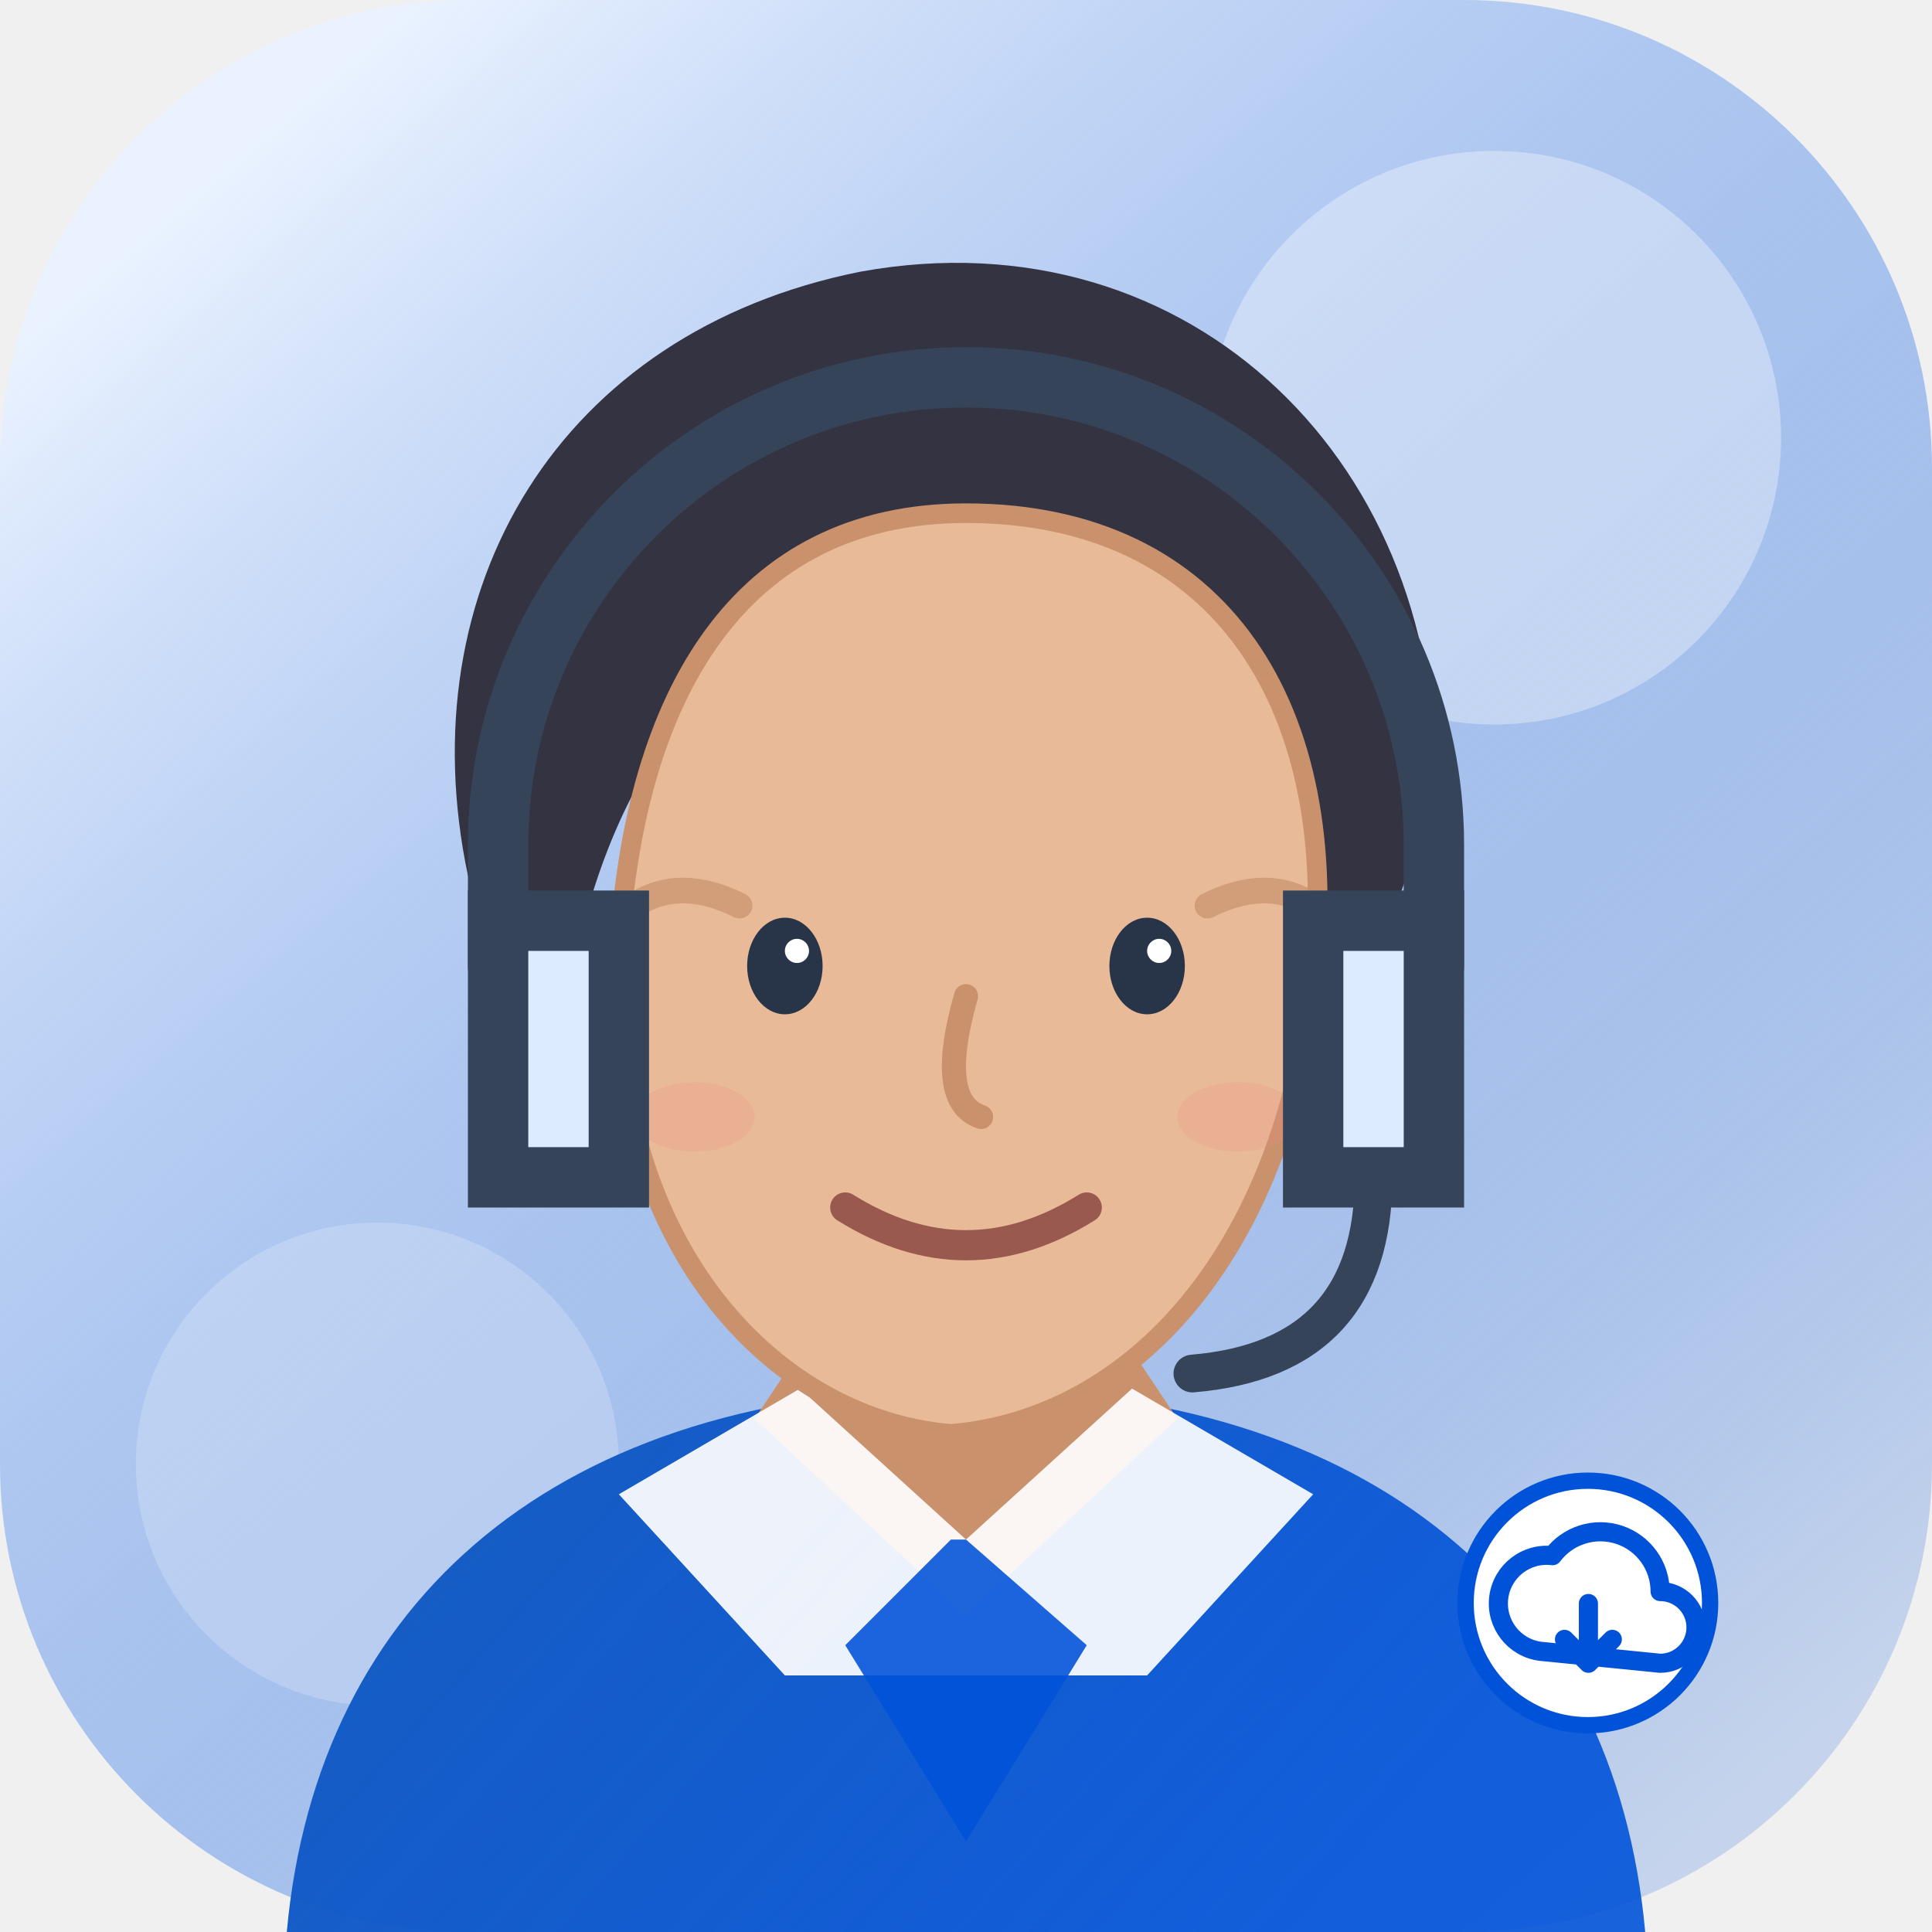
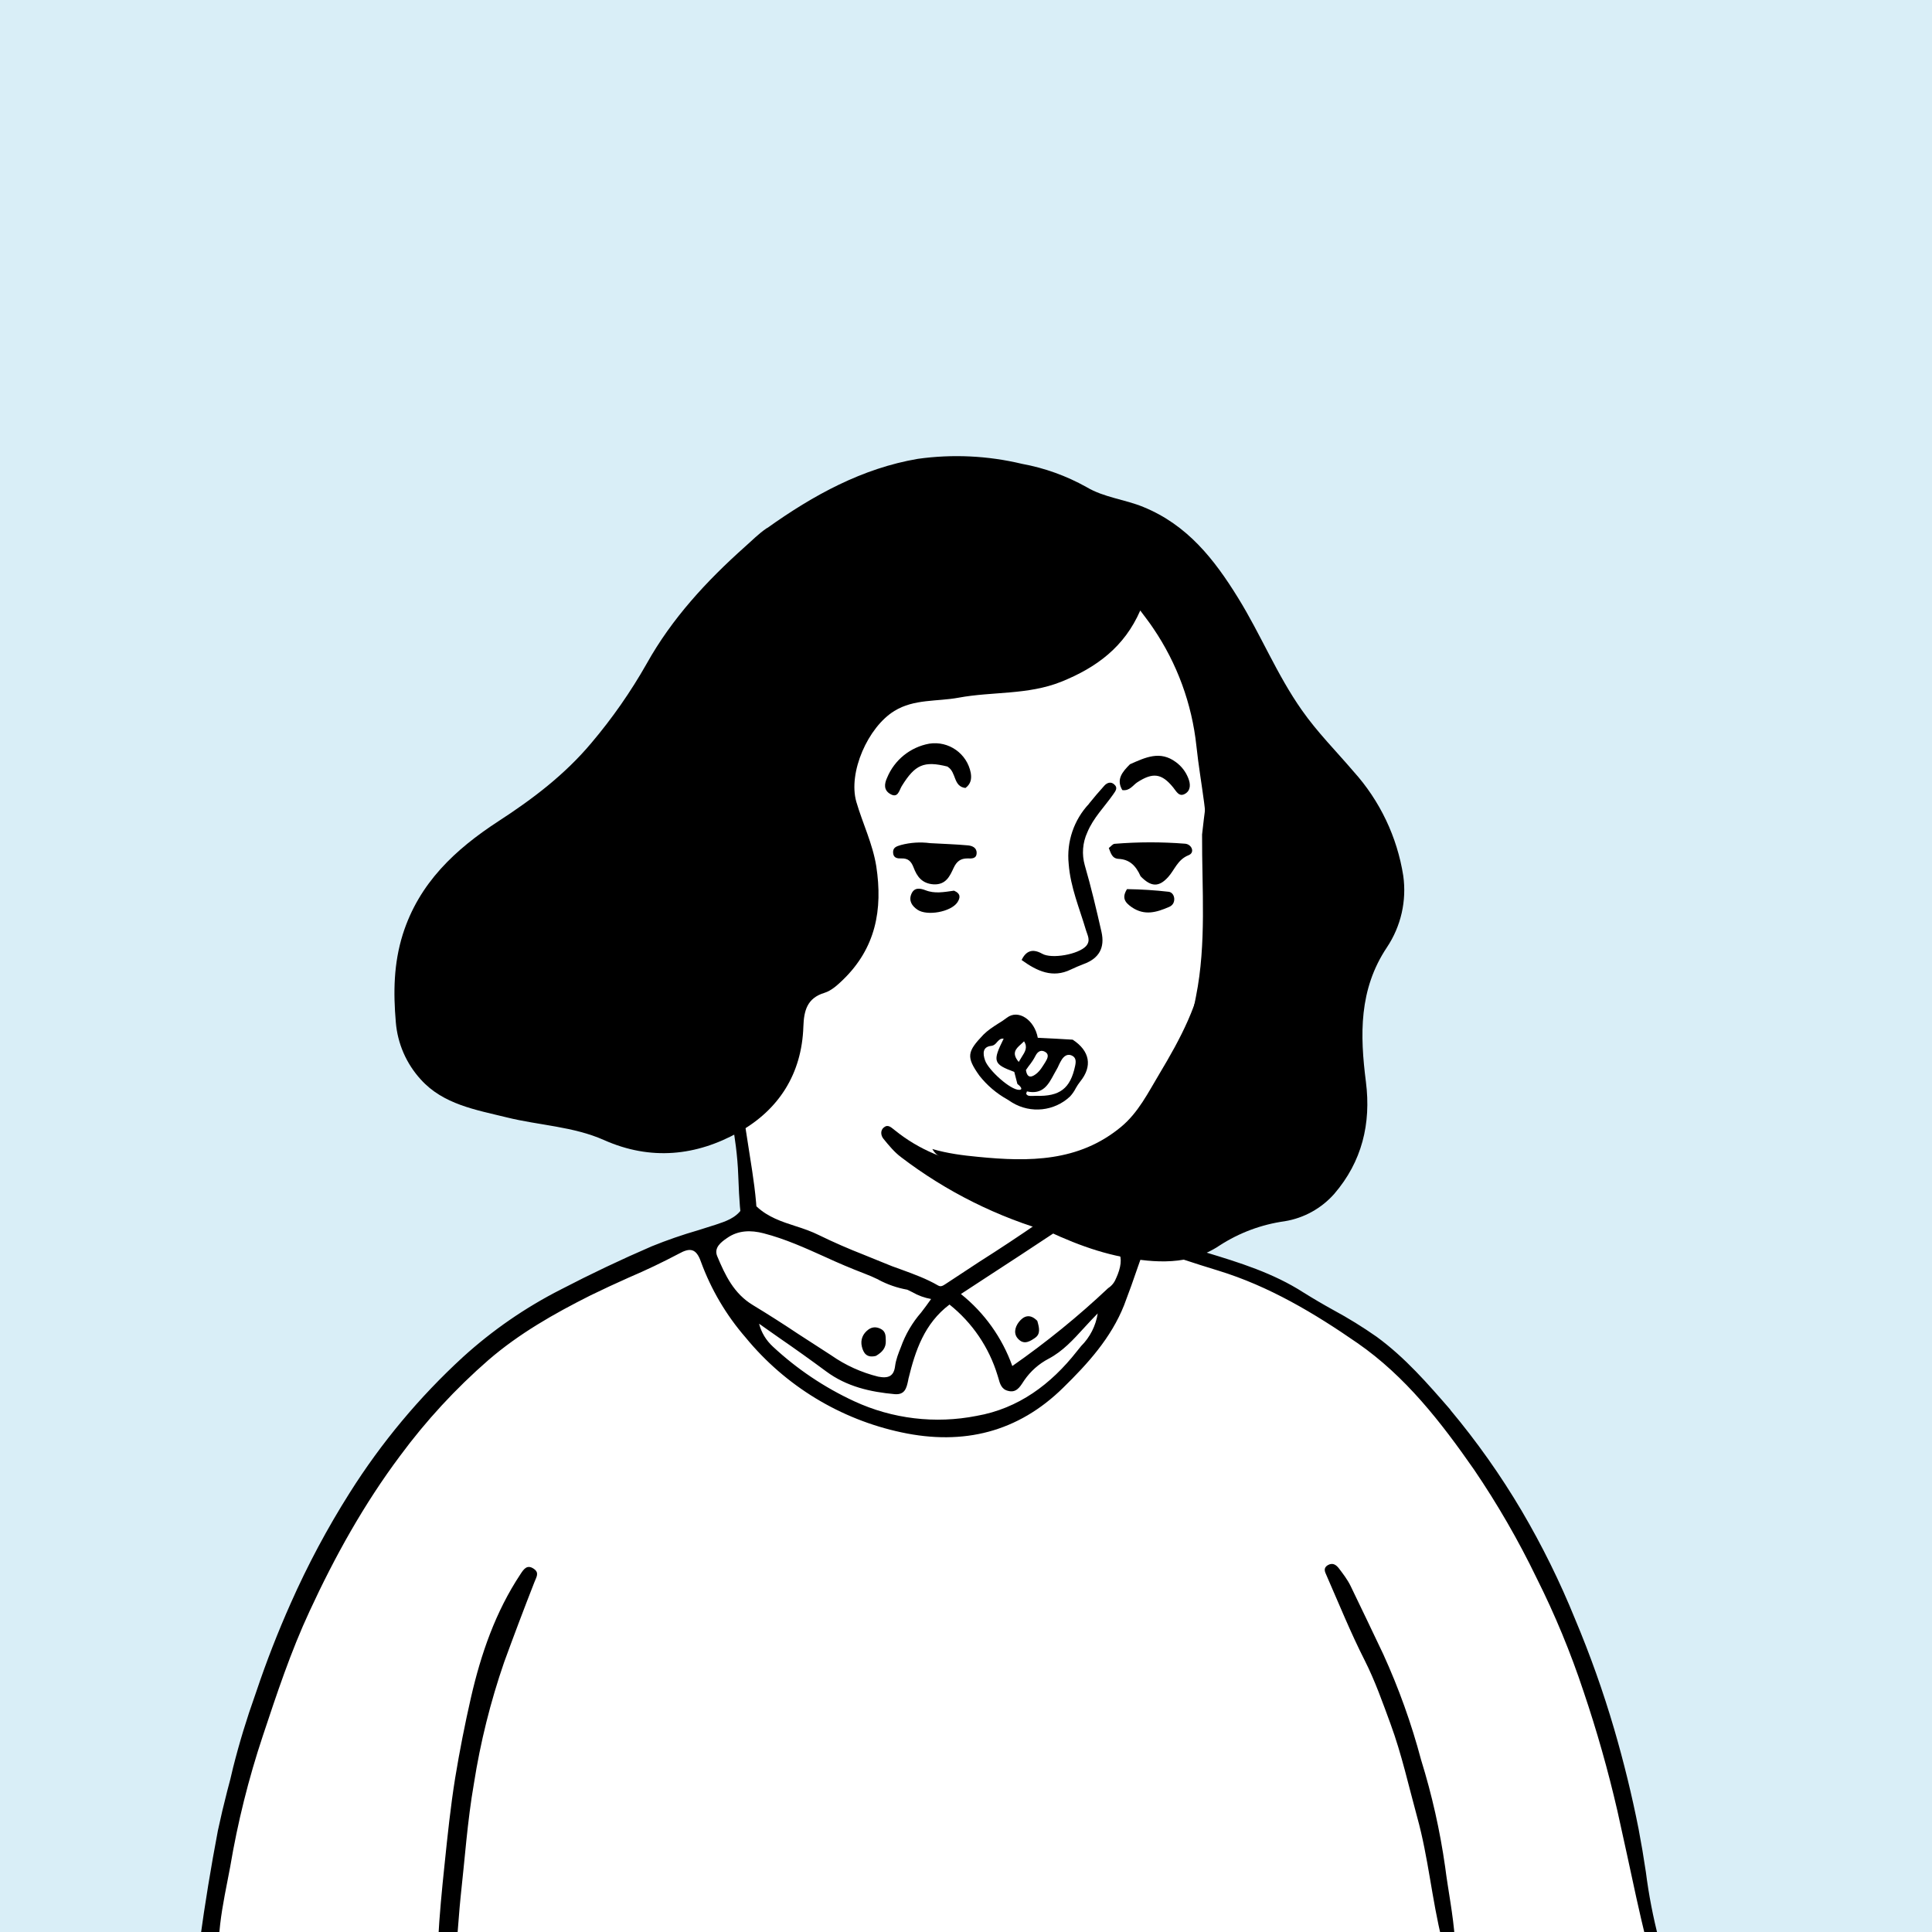
- <svg xmlns="http://www.w3.org/2000/svg" viewBox="0 0 128 128" role="img" aria-label="tencentcloud-api">
+ <svg xmlns="http://www.w3.org/2000/svg" viewBox="0 0 1744 1744" fill="none" shape-rendering="auto" aria-hidden="true">
  <defs>
-     <linearGradient id="bg" x1="16" y1="10" x2="112" y2="122" gradientUnits="userSpaceOnUse">
-       <stop stop-color="#EAF2FF" />
-       <stop offset="1" stop-color="#0052D9" stop-opacity=".18" />
-     </linearGradient>
-     <linearGradient id="coat" x1="42" y1="86" x2="87" y2="126" gradientUnits="userSpaceOnUse">
-       <stop stop-color="#165CC4" />
-       <stop offset="1" stop-color="#0052D9" stop-opacity=".9" />
-     </linearGradient>
+     <g id="head-variant01-5648fbca">
+       <path d="M553 723.7c-99 297-363.7 388.6-503.6 19.8-19.3-50.7 31-69.5 66.2-91.9 24.1-15.3 36.8-28.5 35.3-42.2C144 545 114 365.6 114 365.6l-3-5.8s.7-1.6-2.2 1.2c-3 3-9.9 34.2-37 34.2-24.5 0-49.2-10.9-61-86.3C6.3 281.6 8.7 210 39 197c12.5-5.3 24-7.2 35.2-.8s-13-22 112-126C267.5 2.4 395.8-7.5 447.6 4S551 40.8 574 94.5c27.8 65-25.9 114.3-14 262.5-2.2 53.6.8 171.2-146.6 210.6-28 7.5-19.3 48.4 22.7 58.4 67 21 117 72.3 117 97.9" fill="#ffffff" />
+       <path d="M7.6 228.9c5.2-16.1 23.7-44.7 42.2-42C71.7 185 83.8 198 94 213a140 140 0 0 1 22.4 61.5c.5 3.7 1 7.6-1.2 11.3-4.5.6-4.9-3-5-5.6-.5-20.7-9.7-38.7-18.9-56.1-6.6-12.5-16.2-24.6-31.4-27.6-17.2-3.5-33 12-40.8 32.2-14.5 37.6-12 74.6 1.4 111 5.8 15.9 13.1 32.1 27.8 43.2 14.8 11.3 32.7 9.3 43.6-5.7 2.5-3.4 5.6-6.7 7-10.6 2.1-5.7 5.4-11 11.3-10.3 6.8 1 8 8.3 8.7 14C126.2 436 137 501 147 566c2.6 17.1 5.6 41.7 3.6 52.1-.7 3.7 0 7-4.5 7.8-4.9.7-7-2.1-7.7-6.5-2.3-17-3-23.6-4-49.6-1.2-34.3-9.6-68-15.3-102a604 604 0 0 1-10.9-97c-8.5 12.7-14.8 23.3-26.5 27.2a40.5 40.5 0 0 1-46.1-12.6 128 128 0 0 1-28.8-55.8c-8.4-34-9.9-67.1.9-100.6m572.7-71.5c6.5 4.4 5.7 10 3.7 15.2-21.6 55.7-17.6 113.8-15.8 171.6 2.1 66.4-14.5 126.8-58.7 177.5-15.4 17.6-35.8 29.8-56.5 40.3-21.4 11-25.9 20.1-19.2 43.6 1.3 4.7 4.4 9.6-.2 14.4s-9.8 3.1-15.4 1.7a406 406 0 0 1-137-68.3c-6-4.5-11-10.6-15.8-16.5-2.5-3-3-7.8.5-10.4 3.7-2.9 6.4.1 9.8 2.7A146 146 0 0 0 352 561c21 2.1 41.5-.2 62.3-.1 11.5 0 20.6-5.9 29.5-10.8 27.8-15.5 54.3-32.8 72.2-60.7a230 230 0 0 0 31.6-80.9c9.6-48 5.3-96.6 5.5-146.2 4.2-36.9 8.1-72.7 27.3-104.8M60.6 238.6c21 1 34.7 28 35.8 70.3-6 18.8-12.8-1-21 2.7-4 14.5 15.1 20 16.3 34-14-.6-21.1-9.3-25.9-19.8-5.5-12.2-1-22.2 9.7-29.9-6.7-13.4-21.7-18-30-30.5 10-3.5 15.1 2.9 21 6.8 5.9 4 9 11.3 17 15-.8-19.8-11.7-34-23-48.6" fill="#000000" />
+     </g>
+     <g id="clothes-variant14-5648fbca">
+       <path d="M1341.4 722.1 37.7 718.8S71 509.1 133.9 390c73-138.7 176.8-250.5 390.4-316.9 18.6-5.8 172.5 68.7 172.5 68.7l108.7-70s175 48.2 241.3 85.5c84.2 47.3 179.2 187 223 296 46.6 115.8 71.6 269 71.6 269" fill="#ffffff" />
+       <path fill-rule="evenodd" clip-rule="evenodd" d="M1317.7 644.9c5.5 25.7 11 51.5 17.3 77.2 4.7 0 8.2 0 11.4-.9a483 483 0 0 1-11.7-60.7q-2.9-19.6-6.6-39a1045 1045 0 0 0-22-90 930 930 0 0 0-35.3-99.3 744 744 0 0 0-48.2-97.7 685 685 0 0 0-64.4-91.1v-.2c-20.5-23.6-40.8-47-66.5-65.8a397 397 0 0 0-39.2-24.2q-13.6-7.5-26.9-15.8c-27.4-17.6-57.8-27-88.2-36.2a725 725 0 0 1-43-14.2 193 193 0 0 0-31.6-8c-18.4-3.5-37-7-53.2-19.4-2 8.4-7.7 9.7-13.5 11-3.1.7-6.2 1.4-8.8 3.2q-26.8 18.5-54.4 36l-30.4 20c-2.2 1.4-4.1 2.8-6.7 1.3-10.3-6-21.5-10.1-32.7-14.2q-8.8-3-17.5-6.7l-17-6.9q-20.5-8-40-17.5c-7-3.5-14.2-6-21.5-8.3-12.4-4-24.8-8.1-34.9-17.5-3.5-3.4-9.7-3.3-13.5 2-5.7 8.3-14.6 11.2-23.6 14.2l-15.8 5a427 427 0 0 0-41.9 14.5q-41.7 18-82.1 39a403 403 0 0 0-88.4 61 602 602 0 0 0-102.2 122.5 768 768 0 0 0-53.2 99.6A898 898 0 0 0 80.6 497l-1.2 3.5a714 714 0 0 0-20 65.8Q57 577 54.1 587.5q-4.6 17.8-8.4 35.6-9.4 49.4-16.2 99c6.3 0 11.6 0 17.1-1.1 1-18.1 4.4-35.3 7.7-52.2l2.5-13a786 786 0 0 1 29.4-118c12.7-38.2 25.3-76.3 42.3-112.8 22.8-49.3 49-96.5 81.7-140.2a540 540 0 0 1 79.7-86.4c27.7-23.9 59-41.7 91.8-58.2q17.4-8.5 35-16.3a605 605 0 0 0 45.3-21.6c9.6-5.3 15.4-5 19.7 7.3a219 219 0 0 0 40.4 68.5 249 249 0 0 0 140.7 85.6c56 12 105.3-.3 146-40.4 22.1-21.6 43.2-44.9 54.9-74.4q6.6-17.3 12.7-35.3l6-17 34 10.8q16 5.3 32.4 10.3c45.7 14 86.6 38.4 125.6 65.4 43.3 30 75.4 71.4 105.2 114.2A770 770 0 0 1 1236 395a767 767 0 0 1 42.5 102.7 1121 1121 0 0 1 30.5 107.6zM642 125.9a88 88 0 0 0 26 9l4.5 2.2a52 52 0 0 0 17 6.2q-4.5 6.4-9 12.2a97 97 0 0 0-18.3 31.3c-2.2 5.5-4.4 11-5.2 17-1.1 9.1-5.9 11.4-15.2 9.6a127 127 0 0 1-42.5-19.3l-30-19.4q-19.9-13.3-40.5-25.8c-17.4-10.4-25.2-27.1-32.4-44.3-3.1-7.6 3.4-12.6 9-16.4 10-7 21.4-7.2 32.9-4.2 19.4 5 37.5 13.2 55.7 21.4a566 566 0 0 0 35 14.8q6.6 2.5 13 5.6m130.6 92.4c-3.2 5-6.6 10-13.7 8-5.9-1.4-7.3-6.5-8.7-11.6l-.7-2.3a130 130 0 0 0-43.4-64c-22.6 17.1-30.8 41.4-37 66.8l-.4 2.1c-1.4 6.4-2.8 12.7-12 12-22.1-2-43.4-6.8-62-20.6q-20.8-15.4-42-30l-18.5-13q3.2 12.1 12.5 20.7a281 281 0 0 0 73.4 49.3 180 180 0 0 0 110.5 13.2c37.7-6.6 67.1-28.5 90.5-58.3l3.8-4.7a53 53 0 0 0 15-29.5q-6.2 6.3-12 12.7c-10.2 11.2-19.6 21.5-32.3 28.2a61 61 0 0 0-22 19.5zm83.8-93.5a18 18 0 0 1-7.1 8.8q-40.6 38.3-86.5 70.3a146 146 0 0 0-46.4-65l21.7-14.2q32.2-20.9 63.7-41.8c4-2.7 6.2-1 8.8.9l1.1.8a45 45 0 0 0 27.3 9.3c20.8-1 26.7 10.8 17.4 31" fill="#000000" />
+       <path d="M244.5 722.1c1.2-22.7 3.4-45.5 5.8-68.3 2.7-26.1 5.4-52.2 9.6-78.3q6-36.4 14.2-72.3c9-39.3 22.1-77.4 44.7-111.5 3-4.6 6-9 12-4.9 5.3 3.6 2.4 7.4.6 12.1q-14.1 36-27.3 72.2a638 638 0 0 0-27.3 109.6c-5.9 33.8-8.2 68.2-12 102.3-1.3 12.3-2 24.6-3.2 38-5.5 1.1-10.7 1.1-17 1.1m906.1 0c-9.2-36.8-12.3-74.6-22.4-111-7.7-28.1-14-56.8-24-84-7.1-19.3-14-39-23.4-57.6-12.7-25-23.3-51.2-34.6-77-1.3-2.9-3-6.3 1.2-8.9 4.5-2.6 7.5-.4 10 2.7 3.8 5 7.8 10.2 10.6 15.9q14.8 30.6 29.5 61.6a603 603 0 0 1 34.2 95.5 619 619 0 0 1 21.7 96.5c2.7 21.4 7.2 42.7 8.8 65.3-3.4 1-7 1-11.6 1M639.5 194.7c-8.2 2-11.1-2.7-12.5-8.4-1.5-6.2.8-11.7 6-15.5q5-3.5 10.9-.6c4.8 2.3 4.6 6.6 4.7 10.8.3 6.3-3.1 10.3-9 13.7m145.8-31.5c1.7 5.9 3 11.4-1.7 14.9-4.2 3-9.7 6.7-14.8 2-5.5-4.8-3.8-11.3-.2-16 4.2-5.4 10-8 16.7-1" fill="#000000" />
+     </g>
+     <g id="hair-variant36-5648fbca">
+       <path d="M426.5 254.8c41.9-29.9 86-54 136-62.5a253 253 0 0 1 94 4.5 189 189 0 0 1 58.3 21c16 9.5 34.5 11 51.4 18 39.6 16.2 63.8 47 85.4 82 20.5 33.1 35.1 69.5 57.6 101.4 14 20 31 37 46.7 55.4a183 183 0 0 1 44.8 94 93 93 0 0 1-14.7 64.6c-25.5 38.1-24.4 79.2-19 121.5 4.8 37.8-3.6 72-28.5 101a76 76 0 0 1-44.8 24.8 145 145 0 0 0-58.8 21.9c-27 18.2-58.6 15.9-87.9 10.3-30.5-6-59.7-19-87.6-33.4a94 94 0 0 1-41.4-39.8c-4.2-8.4-11.5-9-18.4-11.8-8.2-3.3-18.5-2.5-24-12.4 13.7 4 27.6 5.8 41.5 7.1 45.7 4.5 90.6 4.6 128.8-27 15.7-13 24.5-31 34.7-48 18.8-31.4 36.3-63.7 41-100.5 3.9-29 7-58.3 3-87.7q-.5-2.6-.6-5.1c1.6-34.7-6.4-68.4-10-102.5a233 233 0 0 0-39-106.4c-3.5-5.3-7.4-10.2-11.7-16C749 362 724 380.6 692 393.5c-30.3 12.1-62 8.7-92.7 14.4-19.4 3.6-40.2 1-58 12-23.8 14.6-41.9 55.5-34.3 82 5.7 19.5 14.7 37.7 18 58.1 6 39.3-.5 74-30.2 102.7-5 4.8-10.4 9.7-16.5 11.6-16 4.8-18.6 16.5-19.1 30.5-1.4 42.7-22.2 75-58.1 95.2-38.5 21.6-79.7 26-121.9 7.2-27.7-12.3-58.4-13.2-87.6-20.4-28-6.9-57.5-11.7-77.8-34.3a87 87 0 0 1-22.5-51.7c-2.3-26.8-2-52.8 6.3-79.3 14.7-46.4 47.4-76.7 86.2-102 31-20.1 60-42.1 84-70.7a466 466 0 0 0 50-71.7c22.8-40.8 54-74.5 88.6-105.4 6.4-5.6 12.2-11.7 20-17" fill="#000000" />
+     </g>
+     <g id="mouth-variant16-5648fbca">
+       <path fill-rule="evenodd" clip-rule="evenodd" d="m124.6 95.7 2.8 10.8c3.4 2.5 5 5.2 1.8 5.3-8 .4-28.1-18-31-26.6-2.3-6.6-2-12.3 5.6-13.1 2.5-.3 4-1.9 5.3-3.5 1.6-1.7 3-3.4 5.9-3-10.2 20.5-9.4 23 9.6 30m54.9-5.4c-4.2 20.3-13.8 27.6-35.3 27h-3c-2.8 0-4.7.2-6-2l.8-2c14.3 3.1 19.4-6.3 24.4-15.6l2.5-4.4 2-3.9q1-2.6 2.6-5c2-2.8 4.7-5.2 8.5-3.8 4.6 1.8 4.3 6 3.5 9.7M135 94c1.3 8.7 6.2 6.1 10.2 2.7 2.6-2.3 4.5-5.4 6.4-8.4l1-1.6c1.7-2.8 3.7-6.6 0-8.9-3.5-2.3-6.8-1-9 3.4q-2.2 4.4-6.2 9.4zm-4.7-23.1 3-2.8c3.5 5.4.9 9.5-2.2 14.3q-1.5 2-2.6 4.3c-6.8-8-2.4-12 1.8-15.8" fill="#ffffff" />
+       <path fill-rule="evenodd" clip-rule="evenodd" d="M177.3 66.5c15.6 10.2 18 24 6.8 37.8a45 45 0 0 0-4 6q-2 4-5.2 7.5a43.4 43.4 0 0 1-52 5.6l-4.7-3A84 84 0 0 1 93.1 99C81 82 82 77.4 96.7 62c4-4 8.5-6.9 13-9.8q4.3-2.5 8.2-5.5c10.4-8 25 2.1 27.9 18.1 10.2.5 20.4 1 31.5 1.7m-33.1 50.7c21.5.7 31-6.6 35.3-27 .8-3.7 1.2-7.8-3.5-9.6-3.8-1.4-6.6 1-8.5 3.8q-1.5 2.4-2.7 5-.8 2-2 4l-2.4 4.3c-5 9.3-10 18.7-24.4 15.5l-.7 2.1c1.2 2.2 3 2 5.8 2zm-19.6-21.5 2.8 10.8c3.4 2.5 5 5.2 1.8 5.3-8 .4-28.1-18-31-26.6-2.3-6.6-2-12.3 5.6-13.1 2.5-.3 4-1.9 5.3-3.5 1.6-1.7 3-3.4 5.9-3-10.2 20.5-9.4 23 9.6 30m10.5-1.7c1.3 8.7 6.2 6.1 10.2 2.7 2.6-2.3 4.5-5.4 6.4-8.4l1-1.6c1.7-2.8 3.7-6.6 0-8.9-3.5-2.3-6.8-1-9 3.4q-2.2 4.4-6.2 9.4zm-4.7-23.1 3-2.8c3.5 5.4.9 9.5-2.2 14.3l-2.6 4.3c-6.8-8-2.4-12 1.8-15.8" fill="#000000" />
+     </g>
+     <g id="nose-variant04-5648fbca">
+       <path d="M82 56.5a359 359 0 0 1 13.8-16.2c2.5-2.8 6-4 9-1.2 3.5 3 1.3 5.8-.8 8.8-8 11.5-18 21.2-23.5 34.5a43 43 0 0 0-2.3 29.6c5.8 19.9 10.5 40 15.1 60.2q4.8 21.4-16 29-6 2.3-11.7 5c-16.4 8-30.4 1.5-44.4-8.6 3.8-8 9.6-10.7 18.5-5.7 8.7 5 32.7.6 39.6-6.8 4.5-5 1.4-9.7 0-14.4-5.8-19.7-14-38.7-15.6-59.8a69 69 0 0 1 18.4-54.4" fill="#000000" />
+     </g>
+     <g id="eyes-variant02-5648fbca">
+       <path d="M212.2 70q19.4.3 37.6 2.4c3 .4 5 3.3 5 6.7q-.1 5-4.7 7c-11.2 4.8-22 8.2-33.7.2-6.5-4.5-9-8.7-4.2-16.4M56 71.4c6.4 2.8 5.6 6.6 3 10.6-5.9 8.6-27.3 12.5-36 6.6-5-3.4-8-8-5.6-14C19.9 68.4 25 69 30.2 71c8.3 3.3 16.5 1.7 25.8.4m168.4-13c-4.2-9.5-9.9-15.2-19.8-15.7-6-.3-7-5.1-8.9-9.8 2-1.5 3.5-3.7 5.3-3.8q31.8-2.6 63.5-.1c6 .4 9.3 8 3.2 10.4-10 4-12.5 13.2-18.5 19.8-8.2 9-15.2 9.1-24.8-.8m-190-29.9c12.2.7 23.1 1 34 2 3.6.3 8 1.8 8 6.7 0 5.6-4.6 5.2-8.3 5.1-6.3 0-9.7 2.7-12.5 8.6-3.4 7.4-6.9 15.3-18 14.8C27 65 22.5 58.5 19.5 50.5c-2.2-5.7-5-8.4-11-8.2-3.4.1-7.1-.2-7.5-4.9-.4-5 3-6 7-7.2a68 68 0 0 1 26.4-1.7" fill="#000000" />
+     </g>
+     <g id="eyebrows-variant12-5648fbca">
+       <path d="M80.4 35C59 29.6 51 33.2 39 52.6c-2.4 4-3.4 11.4-10.6 7-5.6-3.4-5.3-8.8-2.6-14.6a51 51 0 0 1 38-30.7 33 33 0 0 1 37.5 26.4c.9 5.3.1 10-4.8 13.6-11.2-1.3-8-14.2-16-19.1m164.7-2.4c14-6.2 27-12.4 41.2-1.9q7.8 5.7 11.3 14.7c2 5 2.3 10.7-2.7 13.8-5.7 3.5-8.1-2.1-11-5.6-10.4-12.8-18.4-13.7-32.4-4.6-4 2.6-6.8 8-13.5 7-5.7-9.6-.1-16.3 7-23.4" fill="#000000" />
+     </g>
+     <clipPath id="clip-5648fbca">
+       <rect width="1744" height="1744" rx="0" ry="0" />
+     </clipPath>
  </defs>
-   <rect width="128" height="128" rx="31" fill="url(#bg)" />
-   <circle cx="99" cy="29" r="19" fill="#fff" opacity=".34" />
-   <circle cx="25" cy="97" r="16" fill="#fff" opacity=".2" />
-   <path d="M19 128c2-22 18-36 45-36s43 14 45 36z" fill="url(#coat)" />
-   <path d="M50 94l14 13 14-13-4-6H54z" fill="#C9926D" />
-   <path d="M53 92l11 10 11-10 12 7-11 12H52l-11-12z" fill="#fff" opacity=".92" />
-   <path d="M63 102l-7 7 8 13 8-13-8-7z" fill="#0052D9" opacity=".88" />
-   <path d="M31 58c-4-19 6-36 26-40 22-4 39 13 38 35l-5 14-6-16c-6-10-14-13-23-12-13 2-20 11-23 25z" fill="#343342" />
-   <path d="M64 34C81 34 89 47 87 65 85 83 75 94 63 95 51 94 40 82 41 63 42 46 49 34 64 34z" fill="#E8BA98" stroke="#C9926D" stroke-width="1.3" />
-   <path d="M42 60q3-2 7 0m31 0q4-2 7 0" fill="none" stroke="#C9926D" stroke-width="1.7" stroke-linecap="round" opacity=".72" />
-   <ellipse cx="52" cy="64" rx="2.5" ry="3.2" fill="#283447" />
-   <ellipse cx="76" cy="64" rx="2.5" ry="3.2" fill="#283447" />
-   <circle cx="52.8" cy="63" r=".8" fill="#fff" />
-   <circle cx="76.8" cy="63" r=".8" fill="#fff" />
-   <path d="M64 66q-2 7 1 8" fill="none" stroke="#C9926D" stroke-width="1.6" stroke-linecap="round" />
-   <path d="M56 80q8 5 16 0" fill="none" stroke="#9A594F" stroke-width="2" stroke-linecap="round" />
-   <ellipse cx="46" cy="74" rx="4" ry="2.3" fill="#E98783" opacity=".2" />
-   <ellipse cx="82" cy="74" rx="4" ry="2.3" fill="#E98783" opacity=".2" />
-   <path d="M32 44c6-17 20-23 33-21 13 1 22 8 28 19-15-4-25-11-32-12-9 1-20 8-29 14z" fill="#343342" />
-   <g fill="none" stroke="#36445A" stroke-width="4" stroke-linecap="round">
-     <path d="M33 64v-8a31 31 0 0 1 62 0v8" />
-     <path d="M33 61h8v17h-8zm54 0h8v17h-8z" fill="#DCEBFF" />
-     <path d="M91 78q0 12-12 13" stroke-width="2.5" />
-   </g>
-   <g transform="translate(98 99) scale(.9)" fill="none" stroke="#0052D9" stroke-width="1.6" stroke-linecap="round" stroke-linejoin="round">
-     <circle cx="8" cy="8" r="9" fill="#fff" stroke-width="1.2" />
-     <g transform="translate(1 1) scale(.88)">
-       <path d="M4 12a4 4 0 1 1 1-8 5 5 0 0 1 9 3 3 3 0 0 1 0 6z" />
-       <path d="M8 8v5m-2-2 2 2 2-2" />
-     </g>
+   <g clip-path="url(#clip-5648fbca)">
+     <rect width="1744" height="1744" fill="#d9eef7" />
+     <use transform="translate(532 491)" href="#head-variant01-5648fbca" />
+     <use transform="translate(151 1029.3)" href="#clothes-variant14-5648fbca" />
+     <use transform="translate(266 221.9)" href="#hair-variant36-5648fbca" />
+     <use transform="translate(791 872)" href="#mouth-variant16-5648fbca" />
+     <use transform="translate(901 669)" href="#nose-variant04-5648fbca" />
+     <use transform="translate(805.2 732.6)" href="#eyes-variant02-5648fbca" />
+     <use transform="translate(775 657)" href="#eyebrows-variant12-5648fbca" />
  </g>
</svg>
